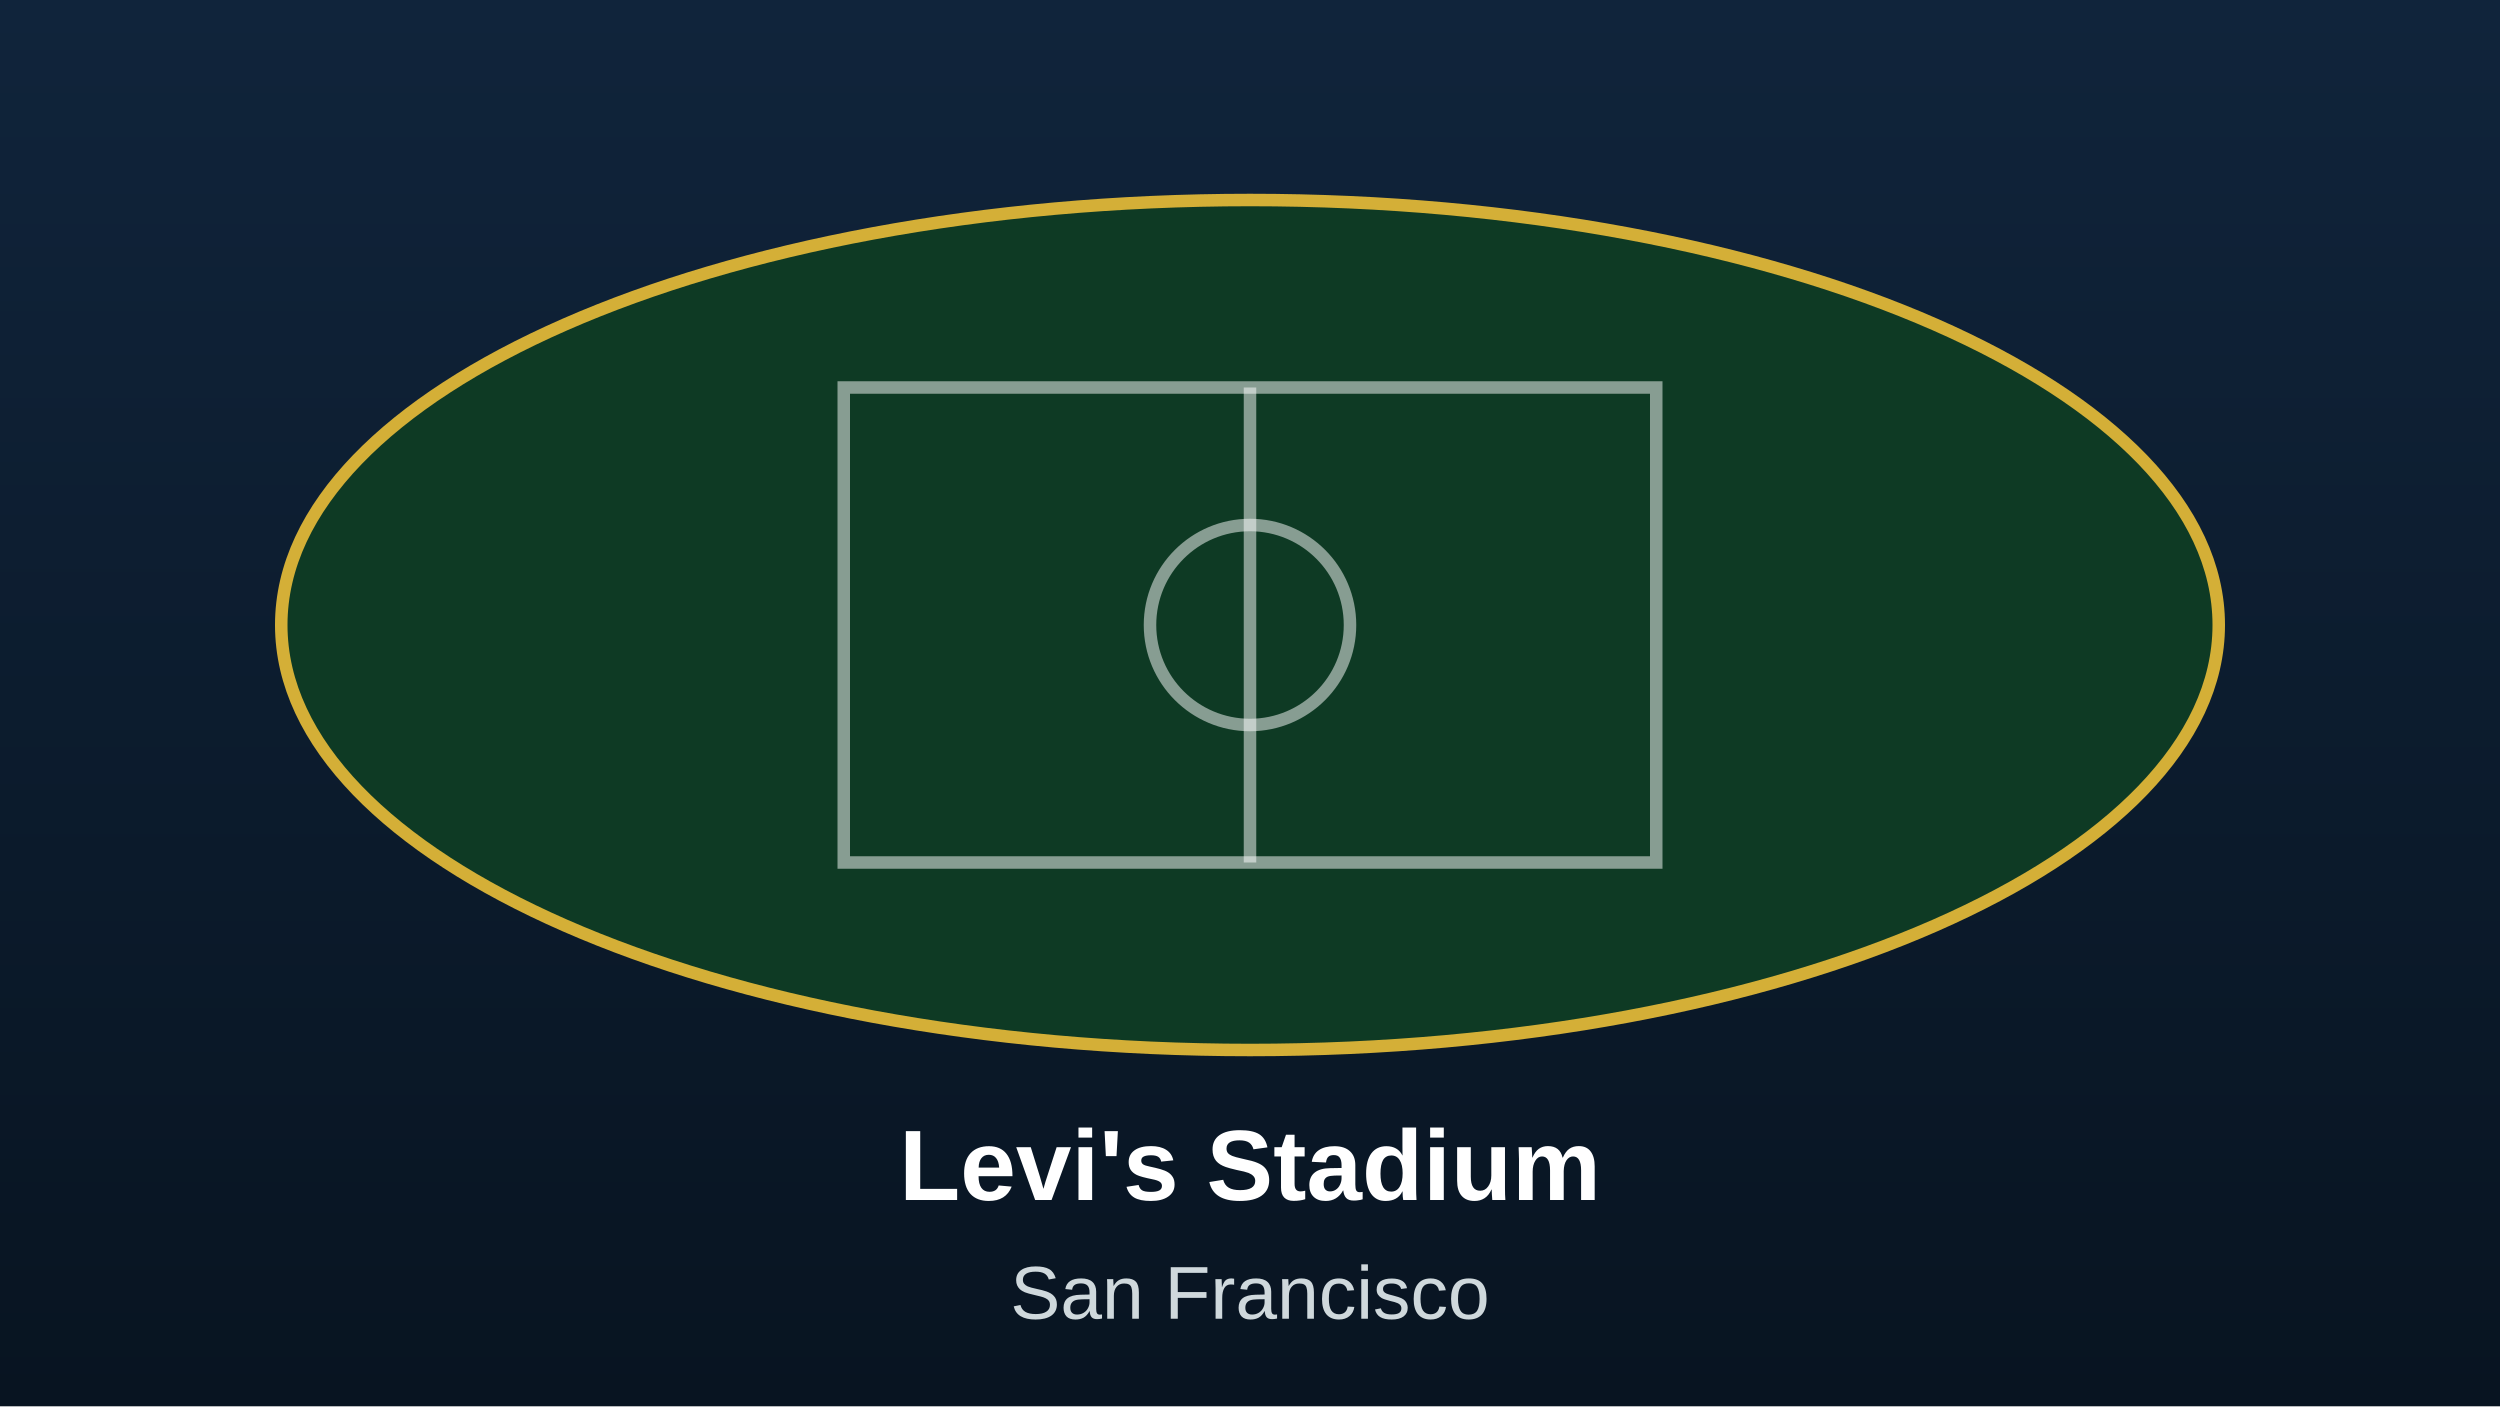
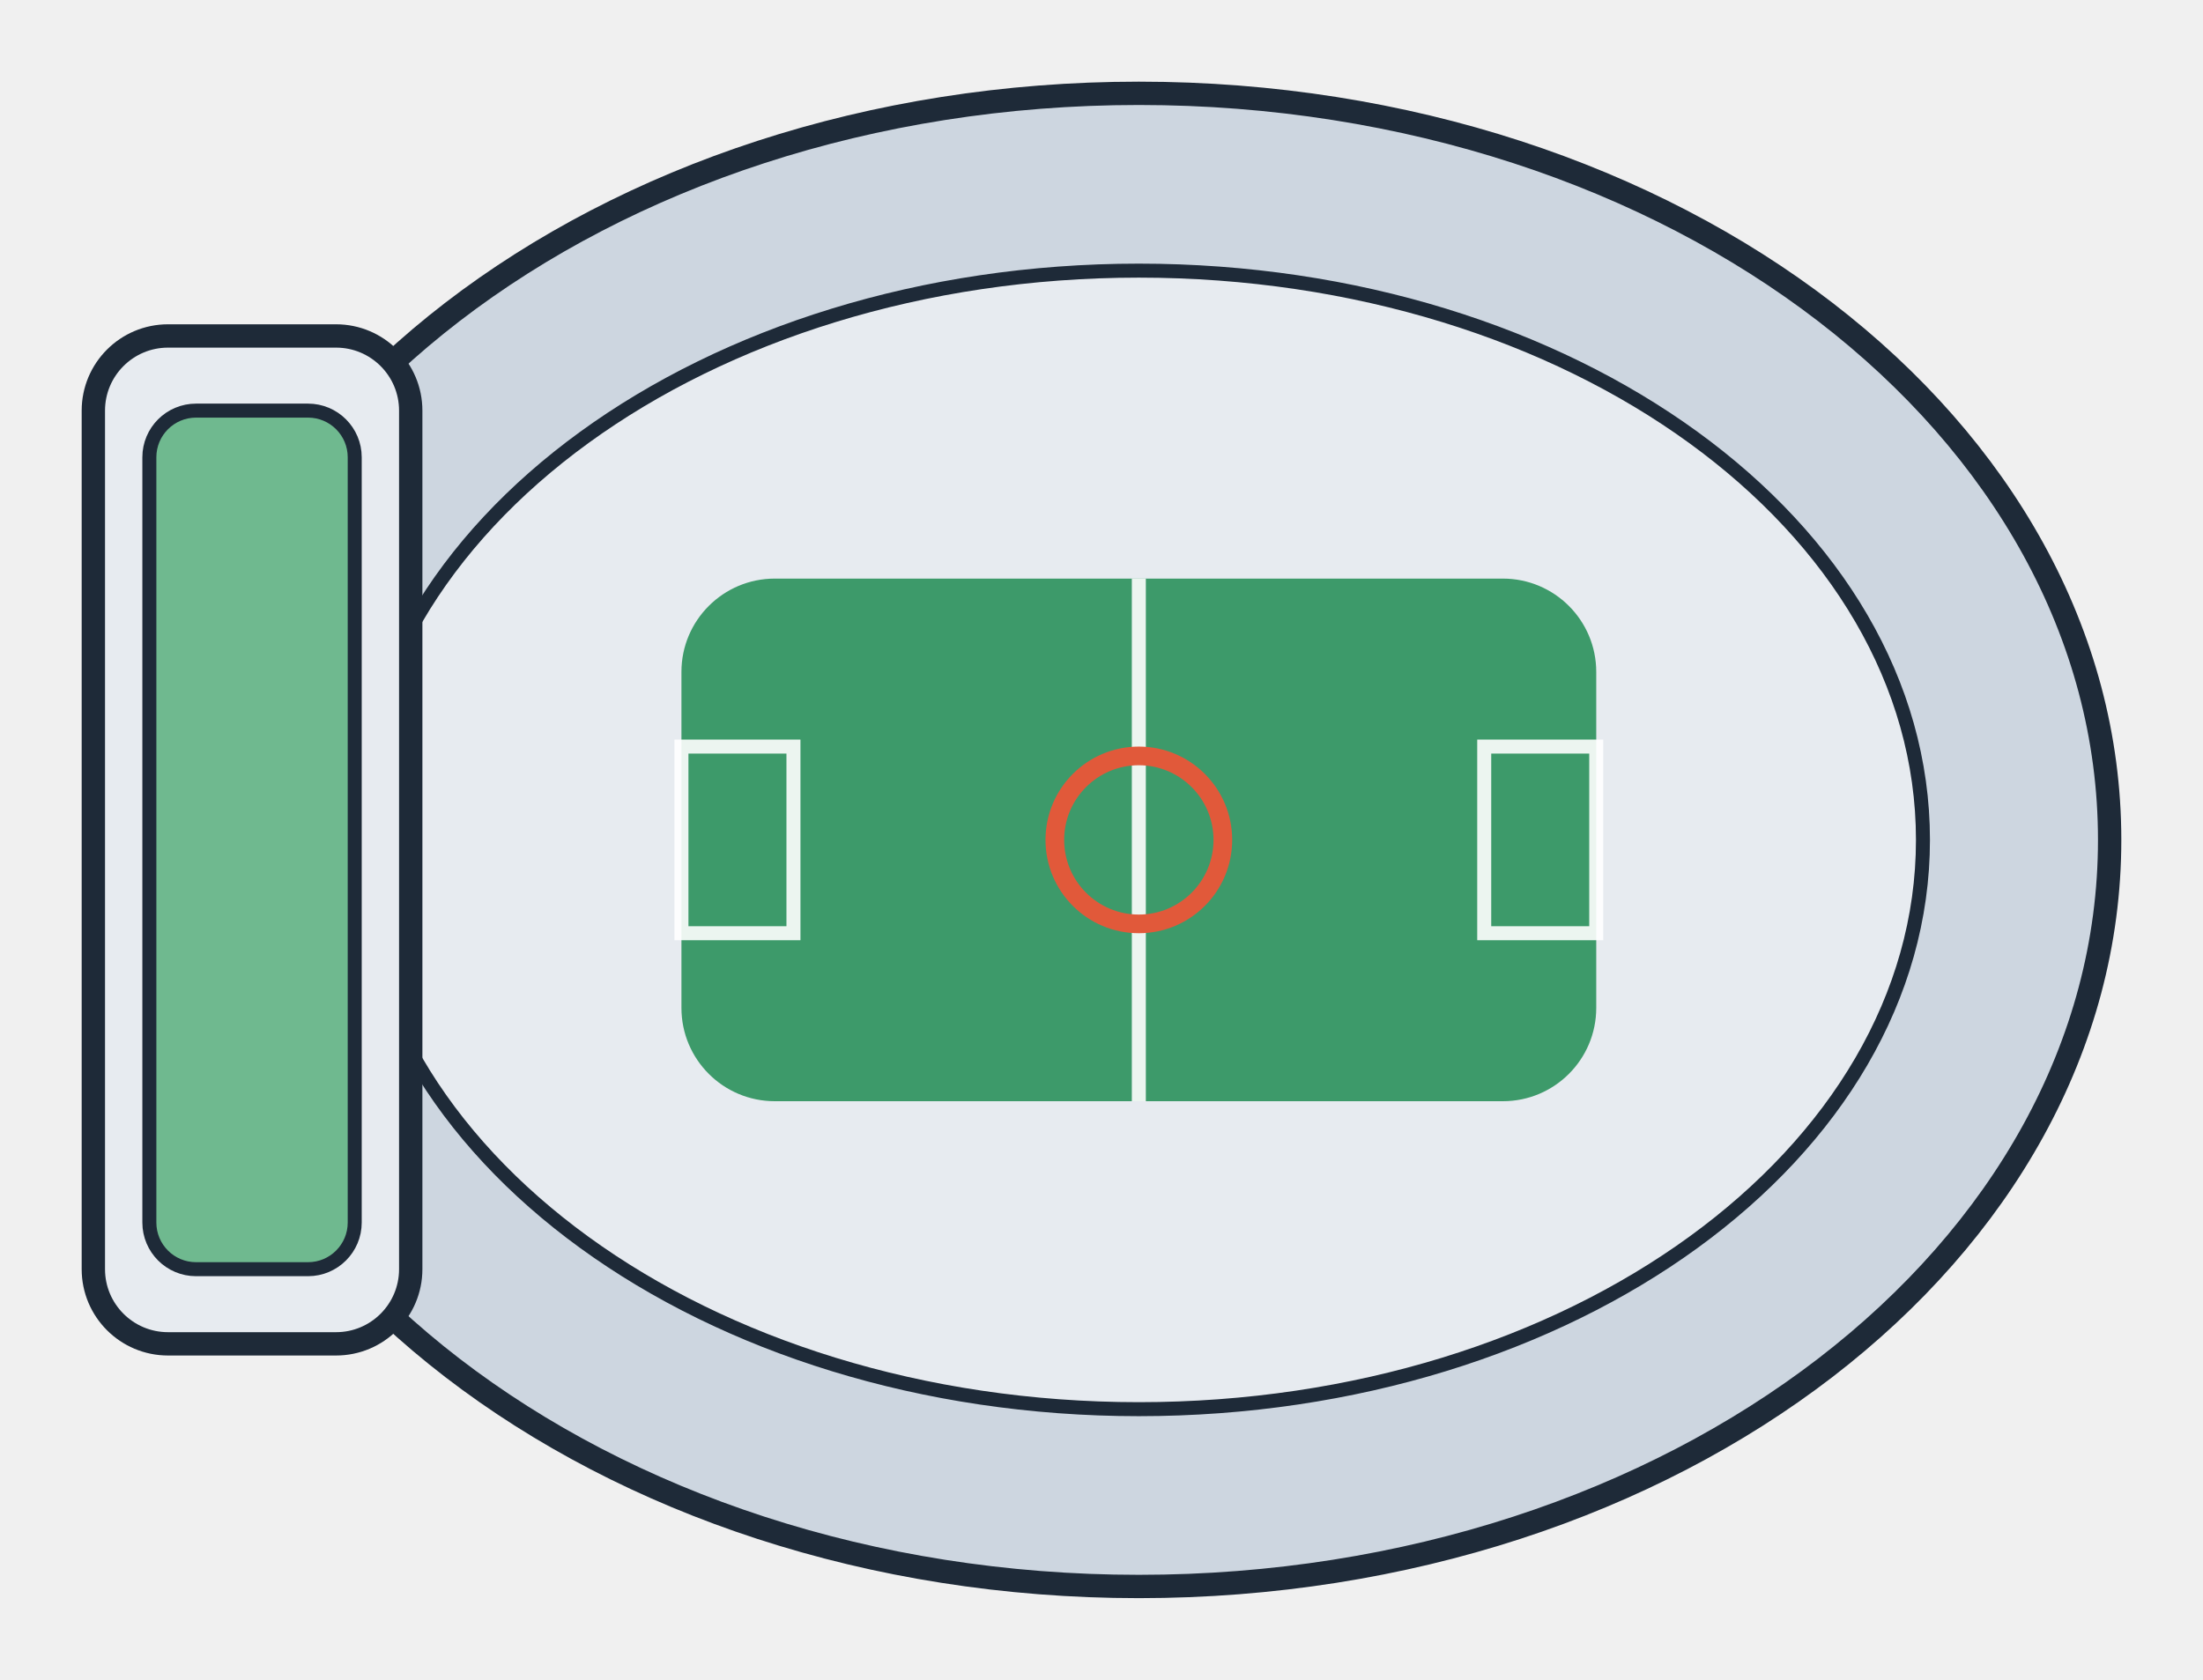
- <svg xmlns="http://www.w3.org/2000/svg" viewBox="0 0 400 225" role="img" aria-label="Levi's Stadium">
+ <svg xmlns="http://www.w3.org/2000/svg" viewBox="28 132 236 180" role="img" aria-label="Levi's Stadium, San Francisco Bay Area, USA">
  <defs>
-     <linearGradient id="bg" x1="0" y1="0" x2="0" y2="1">
-       <stop offset="0" stop-color="#10243b" />
-       <stop offset="1" stop-color="#081421" />
-     </linearGradient>
+     <style>
+     .struct{fill:none;stroke:#1E2A38;stroke-width:2.5;stroke-linejoin:round;stroke-linecap:round}
+     .thin{fill:none;stroke:#1E2A38;stroke-width:1.5;stroke-linejoin:round;stroke-linecap:round}
+     .hair{fill:none;stroke:#1E2A38;stroke-width:1;stroke-linecap:round;opacity:.55}
+     .concrete{fill:#E7EBF0}
+     .stands{fill:#CDD6E0}
+     .canopy{fill:#EDF0F4}
+     .void{fill:#FFFFFF}
+     .pitch{fill:#3D9A6A}
+     .pline{fill:none;stroke:#FFFFFF;stroke-width:1.5;opacity:.9}
+     .acc{fill:#E1593A}
+     .accs{fill:none;stroke:#E1593A;stroke-width:2}
+     .green{fill:#6FB98F}
+     .ribs{fill:none;stroke:#B7C0CC;stroke-width:16;stroke-dasharray:3 9}
+     .louver{fill:none;stroke:#B7C0CC;stroke-width:13;stroke-dasharray:2 5}
+ </style>
+     <pattern id="frit" width="9" height="9" patternUnits="userSpaceOnUse">
+       <circle cx="2" cy="2" r="0.9" fill="#C7D0DA" />
+     </pattern>
  </defs>
-   <rect width="400" height="225" fill="url(#bg)" />
-   <ellipse cx="200" cy="100" rx="155" ry="68" fill="#0e3a24" stroke="#d4af37" stroke-width="2" />
-   <rect x="135" y="62" width="130" height="76" fill="none" stroke="#ffffff" stroke-opacity="0.5" stroke-width="2" />
-   <line x1="200" y1="62" x2="200" y2="138" stroke="#ffffff" stroke-opacity="0.5" stroke-width="2" />
-   <circle cx="200" cy="100" r="16" fill="none" stroke="#ffffff" stroke-opacity="0.5" stroke-width="2" />
-   <text x="200" y="192" font-family="Arial, sans-serif" font-size="16" font-weight="700" fill="#ffffff" text-anchor="middle">Levi's Stadium</text>
-   <text x="200" y="211" font-family="Arial, sans-serif" font-size="12" fill="#cfd8dc" text-anchor="middle">San Francisco</text>
+   <g>
+     <ellipse cx="150" cy="222" rx="104" ry="80" class="stands" />
+     <ellipse cx="150" cy="222" rx="104" ry="80" class="struct" />
+     <ellipse cx="150" cy="222" rx="84" ry="61" class="concrete" />
+     <ellipse cx="150" cy="222" rx="84" ry="61" class="thin" />
+     <rect x="101" y="194" width="98" height="56" rx="10" class="pitch" />
+     <line x1="150" y1="194" x2="150" y2="250" class="pline" />
+     <rect x="101" y="212" width="12" height="20" class="pline" />
+     <rect x="187" y="212" width="12" height="20" class="pline" />
+     <circle cx="150" cy="222" r="9" class="accs" />
+     <rect x="38" y="168" width="34" height="108" rx="8" class="concrete" />
+     <rect x="38" y="168" width="34" height="108" rx="8" class="struct" />
+     <rect x="44" y="176" width="22" height="92" rx="5" class="green" />
+     <rect x="44" y="176" width="22" height="92" rx="5" class="thin" />
+   </g>
</svg>
